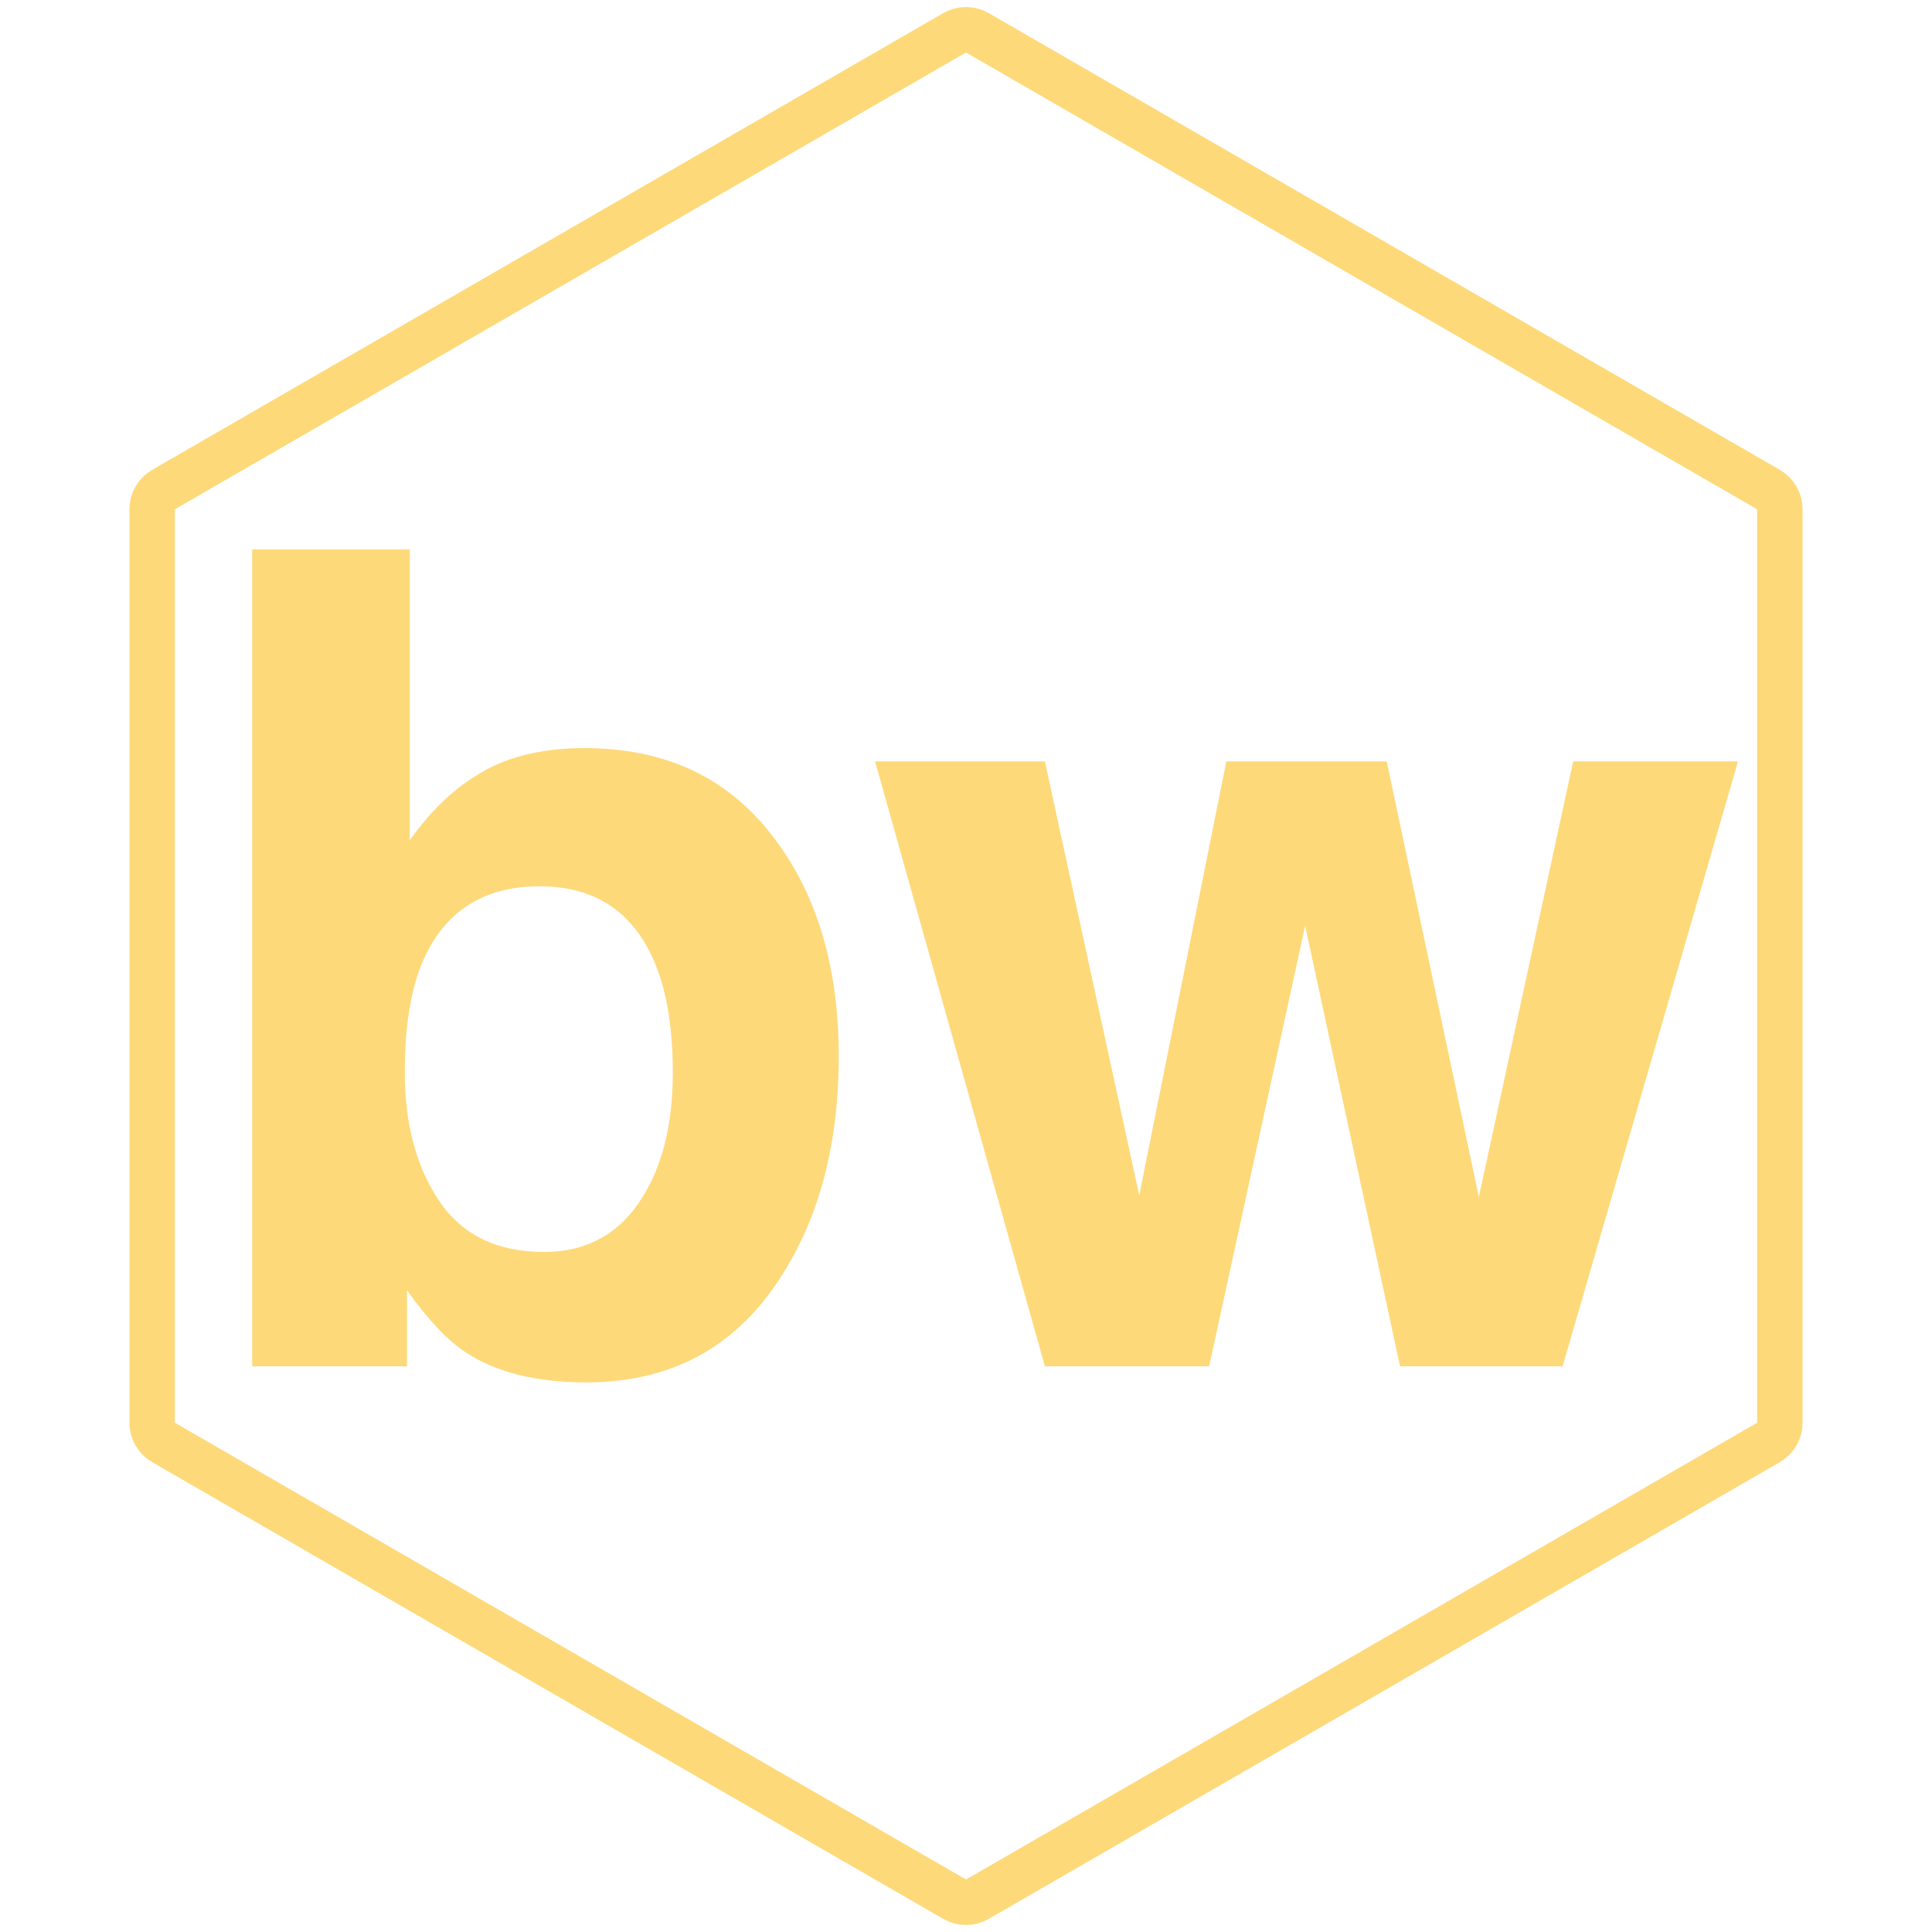
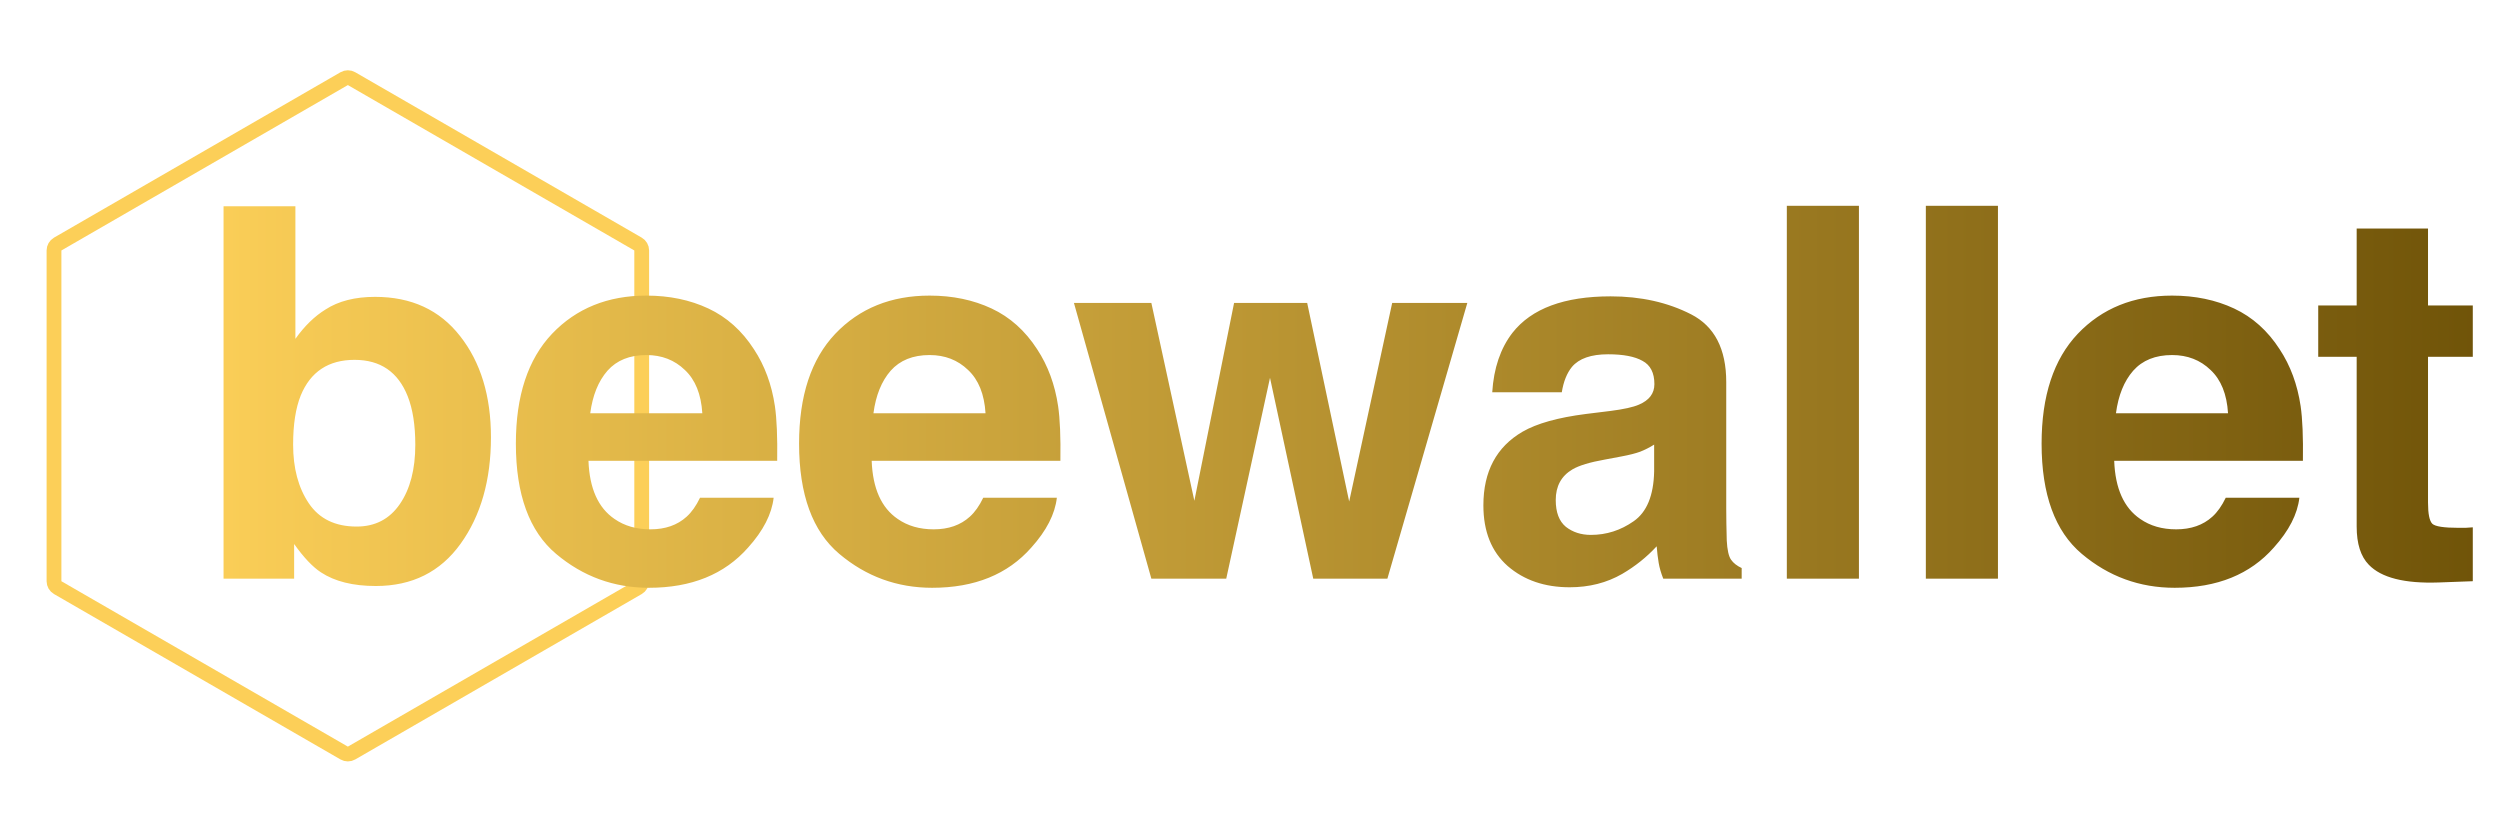
- <svg xmlns="http://www.w3.org/2000/svg" width="56" height="56" viewBox="0 0 306 306" fill="none">
-   <g opacity="0.8">
-     <path d="M151.2 5.196C152.314 4.553 153.686 4.553 154.8 5.196L280.102 77.539C281.216 78.182 281.902 79.371 281.902 80.657V225.343C281.902 226.629 281.216 227.818 280.102 228.461L154.8 300.804C153.686 301.447 152.314 301.447 151.2 300.804L25.898 228.461C24.784 227.818 24.098 226.629 24.098 225.343V80.657C24.098 79.371 24.784 78.182 25.898 77.539L151.2 5.196Z" stroke="#FCCF58" stroke-width="7.2" />
-     <path d="M92.589 118.49C105.186 118.49 115.03 123.031 122.12 132.113C129.268 141.195 132.843 152.914 132.843 167.269C132.843 182.152 129.327 194.486 122.296 204.271C115.264 214.056 105.45 218.949 92.852 218.949C84.942 218.949 78.585 217.367 73.78 214.203C70.909 212.328 67.803 209.046 64.464 204.359V216.4H39.942V87.025H64.903V133.08C68.067 128.626 71.553 125.228 75.362 122.884C79.874 119.955 85.616 118.49 92.589 118.49ZM86.173 198.294C92.618 198.294 97.628 195.687 101.202 190.472C104.776 185.257 106.563 178.402 106.563 169.906C106.563 163.109 105.684 157.484 103.927 153.031C100.587 144.593 94.434 140.375 85.469 140.375C76.388 140.375 70.147 144.505 66.749 152.767C64.991 157.162 64.112 162.845 64.112 169.818C64.112 178.021 65.928 184.818 69.561 190.208C73.194 195.599 78.731 198.294 86.173 198.294ZM194.236 120.599H219.636L234.226 189.593L249.168 120.599H275.271L247.498 216.4H221.746L206.716 146.615L191.511 216.4H165.496L138.601 120.599H165.496L180.437 189.33L194.236 120.599Z" fill="#FCCF58" />
-   </g>
+ <svg xmlns="http://www.w3.org/2000/svg" width="150" height="50" viewBox="0 0 190 53" fill="none">
+   <path d="M26.719 0.812L48.489 13.381C48.663 13.482 48.77 13.667 48.77 13.868V39.007C48.77 39.208 48.663 39.393 48.489 39.494L26.719 52.063C26.545 52.164 26.33 52.164 26.156 52.063L4.386 39.494C4.212 39.393 4.104 39.208 4.104 39.007V13.868C4.104 13.667 4.212 13.482 4.386 13.381L26.156 0.812C26.33 0.711 26.545 0.711 26.719 0.812Z" stroke="#FCCF58" stroke-width="1.125" />
+   <path d="M28.506 17.395C31.262 17.395 33.415 18.388 34.966 20.375C36.53 22.361 37.312 24.925 37.312 28.065C37.312 31.321 36.543 34.019 35.005 36.159C33.467 38.3 31.32 39.37 28.564 39.37C26.834 39.37 25.443 39.024 24.392 38.332C23.764 37.922 23.084 37.204 22.354 36.178V38.812H16.99V10.512H22.45V20.586C23.142 19.612 23.905 18.869 24.738 18.356C25.725 17.715 26.981 17.395 28.506 17.395ZM27.103 34.852C28.513 34.852 29.608 34.282 30.39 33.141C31.172 32 31.563 30.5 31.563 28.642C31.563 27.155 31.371 25.925 30.986 24.951C30.256 23.105 28.91 22.182 26.949 22.182C24.962 22.182 23.597 23.086 22.854 24.893C22.469 25.854 22.277 27.097 22.277 28.623C22.277 30.417 22.674 31.904 23.469 33.083C24.264 34.262 25.475 34.852 27.103 34.852ZM49.127 21.817C47.858 21.817 46.871 22.214 46.166 23.009C45.474 23.803 45.038 24.88 44.858 26.239H53.376C53.286 24.79 52.844 23.694 52.049 22.951C51.267 22.195 50.293 21.817 49.127 21.817ZM49.127 17.299C50.87 17.299 52.44 17.625 53.837 18.279C55.234 18.933 56.388 19.965 57.298 21.375C58.118 22.618 58.65 24.06 58.893 25.7C59.034 26.662 59.092 28.046 59.066 29.853H44.724C44.801 31.955 45.461 33.429 46.704 34.275C47.46 34.801 48.37 35.063 49.434 35.063C50.562 35.063 51.479 34.743 52.184 34.102C52.568 33.756 52.908 33.275 53.203 32.66H58.797C58.656 33.903 58.009 35.166 56.855 36.448C55.061 38.486 52.549 39.505 49.319 39.505C46.653 39.505 44.301 38.646 42.263 36.928C40.225 35.211 39.206 32.417 39.206 28.546C39.206 24.919 40.122 22.137 41.955 20.202C43.801 18.266 46.191 17.299 49.127 17.299ZM70.651 21.817C69.382 21.817 68.395 22.214 67.69 23.009C66.998 23.803 66.562 24.88 66.382 26.239H74.9C74.81 24.79 74.368 23.694 73.573 22.951C72.791 22.195 71.817 21.817 70.651 21.817ZM70.651 17.299C72.394 17.299 73.964 17.625 75.361 18.279C76.758 18.933 77.912 19.965 78.822 21.375C79.642 22.618 80.174 24.06 80.417 25.7C80.558 26.662 80.616 28.046 80.59 29.853H66.248C66.325 31.955 66.985 33.429 68.228 34.275C68.984 34.801 69.894 35.063 70.958 35.063C72.086 35.063 73.002 34.743 73.707 34.102C74.092 33.756 74.432 33.275 74.727 32.66H80.321C80.18 33.903 79.533 35.166 78.379 36.448C76.585 38.486 74.073 39.505 70.843 39.505C68.177 39.505 65.825 38.646 63.787 36.928C61.749 35.211 60.73 32.417 60.73 28.546C60.73 24.919 61.646 22.137 63.479 20.202C65.325 18.266 67.715 17.299 70.651 17.299ZM93.79 17.856H99.346L102.537 32.949L105.806 17.856H111.516L105.441 38.812H99.807L96.52 23.547L93.194 38.812H87.503L81.619 17.856H87.503L90.771 32.891L93.79 17.856ZM125.715 28.623C125.369 28.841 125.016 29.02 124.657 29.161C124.311 29.289 123.831 29.411 123.215 29.526L121.985 29.757C120.831 29.962 120.005 30.212 119.505 30.507C118.659 31.007 118.236 31.782 118.236 32.833C118.236 33.769 118.492 34.448 119.005 34.871C119.53 35.281 120.165 35.486 120.908 35.486C122.087 35.486 123.171 35.14 124.157 34.448C125.157 33.756 125.676 32.493 125.715 30.661V28.623ZM122.389 26.066C123.401 25.937 124.125 25.777 124.561 25.585C125.343 25.252 125.734 24.733 125.734 24.028C125.734 23.169 125.433 22.579 124.83 22.259C124.241 21.926 123.369 21.759 122.216 21.759C120.921 21.759 120.005 22.079 119.466 22.72C119.082 23.195 118.825 23.835 118.697 24.643H113.41C113.525 22.81 114.038 21.304 114.948 20.125C116.397 18.279 118.883 17.356 122.408 17.356C124.702 17.356 126.74 17.811 128.522 18.721C130.303 19.631 131.194 21.349 131.194 23.874V33.487C131.194 34.153 131.207 34.961 131.233 35.909C131.271 36.627 131.38 37.114 131.56 37.37C131.739 37.627 132.008 37.838 132.367 38.005V38.812H126.407C126.24 38.389 126.125 37.992 126.061 37.62C125.997 37.249 125.946 36.826 125.907 36.352C125.151 37.172 124.279 37.87 123.292 38.447C122.113 39.127 120.78 39.466 119.293 39.466C117.396 39.466 115.826 38.928 114.583 37.851C113.352 36.762 112.737 35.224 112.737 33.237C112.737 30.661 113.731 28.796 115.717 27.642C116.807 27.014 118.409 26.566 120.524 26.296L122.389 26.066ZM141.279 38.812H135.799V10.473H141.279V38.812ZM151.844 38.812H146.364V10.473H151.844V38.812ZM165.081 21.817C163.812 21.817 162.825 22.214 162.121 23.009C161.428 23.803 160.993 24.88 160.813 26.239H169.33C169.241 24.79 168.798 23.694 168.004 22.951C167.222 22.195 166.248 21.817 165.081 21.817ZM165.081 17.299C166.824 17.299 168.395 17.625 169.792 18.279C171.189 18.933 172.342 19.965 173.252 21.375C174.073 22.618 174.605 24.06 174.848 25.7C174.989 26.662 175.047 28.046 175.021 29.853H160.679C160.755 31.955 161.416 33.429 162.659 34.275C163.415 34.801 164.325 35.063 165.389 35.063C166.517 35.063 167.433 34.743 168.138 34.102C168.523 33.756 168.862 33.275 169.157 32.66H174.752C174.611 33.903 173.964 35.166 172.81 36.448C171.016 38.486 168.504 39.505 165.274 39.505C162.608 39.505 160.256 38.646 158.218 36.928C156.18 35.211 155.161 32.417 155.161 28.546C155.161 24.919 156.077 22.137 157.91 20.202C159.756 18.266 162.146 17.299 165.081 17.299ZM176.185 21.951V18.048H179.107V12.204H184.529V18.048H187.932V21.951H184.529V33.026C184.529 33.884 184.638 34.422 184.856 34.64C185.074 34.846 185.74 34.948 186.855 34.948C187.022 34.948 187.195 34.948 187.374 34.948C187.567 34.935 187.752 34.922 187.932 34.91V39.005L185.336 39.101C182.747 39.191 180.978 38.742 180.03 37.755C179.415 37.127 179.107 36.159 179.107 34.852V21.951H176.185Z" fill="url(#paint0_linear_1448_6163)" />
+   <defs>
+     <linearGradient id="paint0_linear_1448_6163" x1="14.625" y1="25.312" x2="189.625" y2="25.312" gradientUnits="userSpaceOnUse">
+       <stop stop-color="#FCCF58" />
+       <stop offset="1" stop-color="#6F5308" />
+     </linearGradient>
+   </defs>
</svg>
